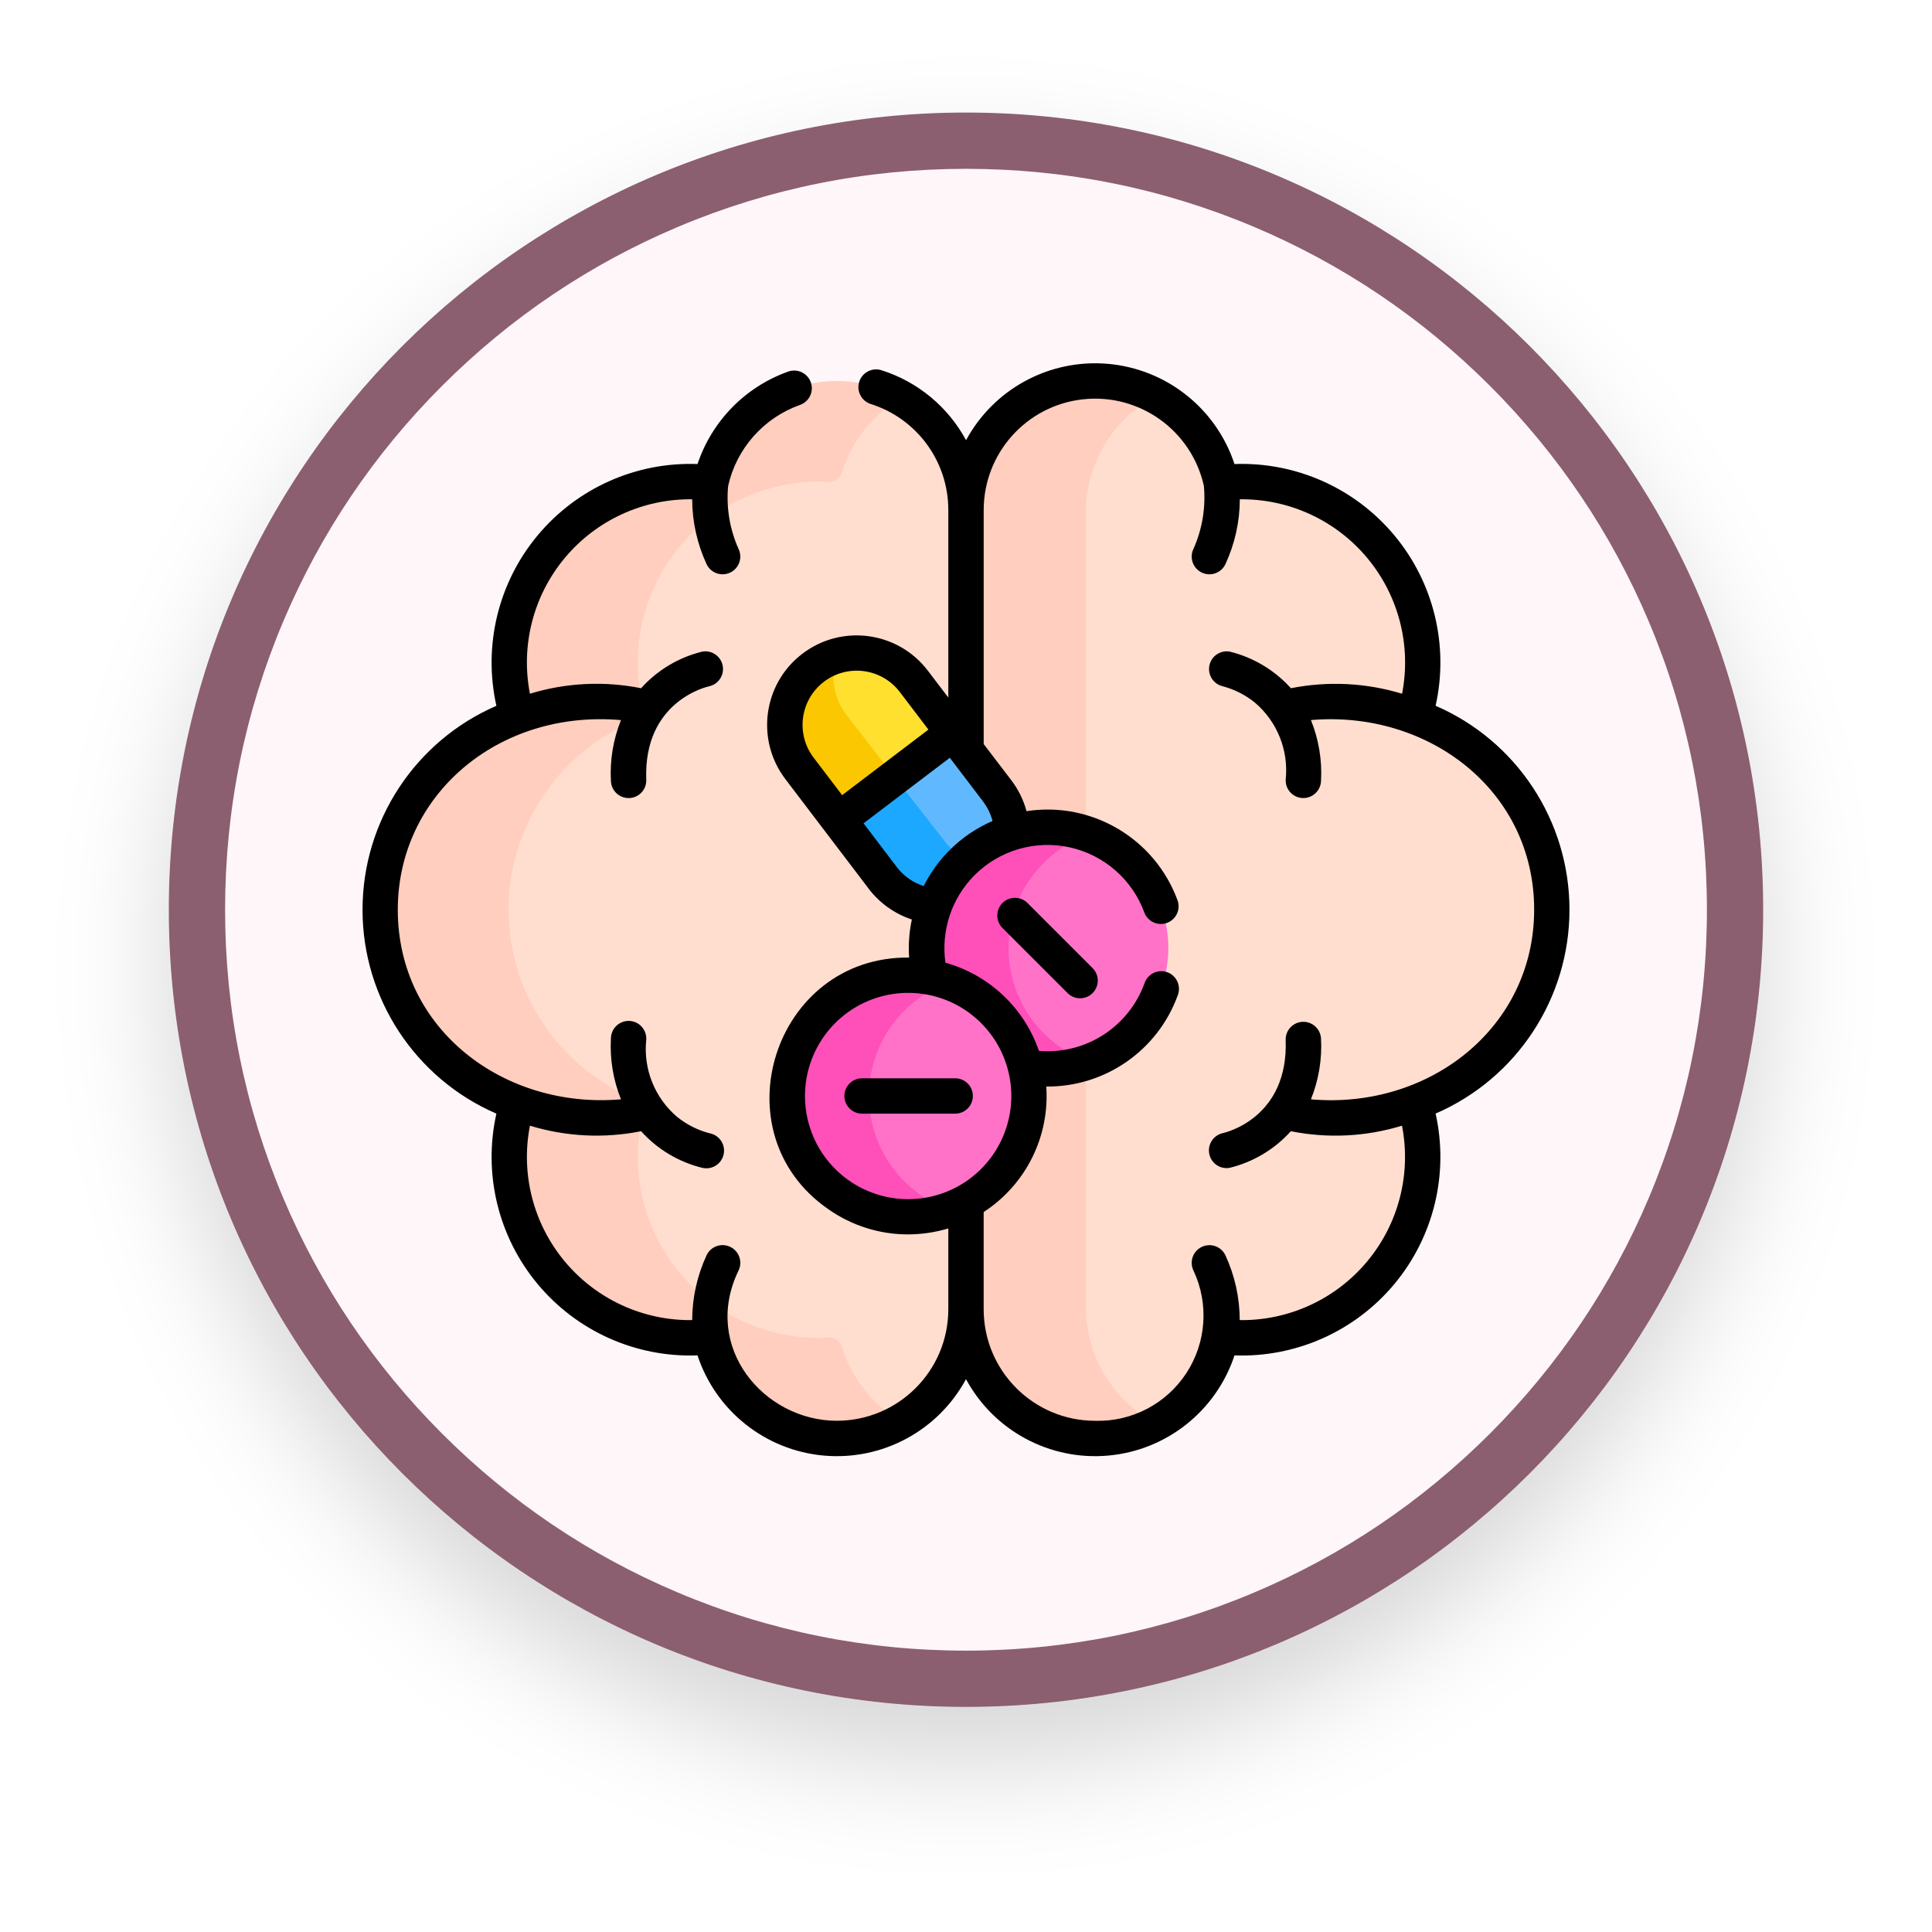
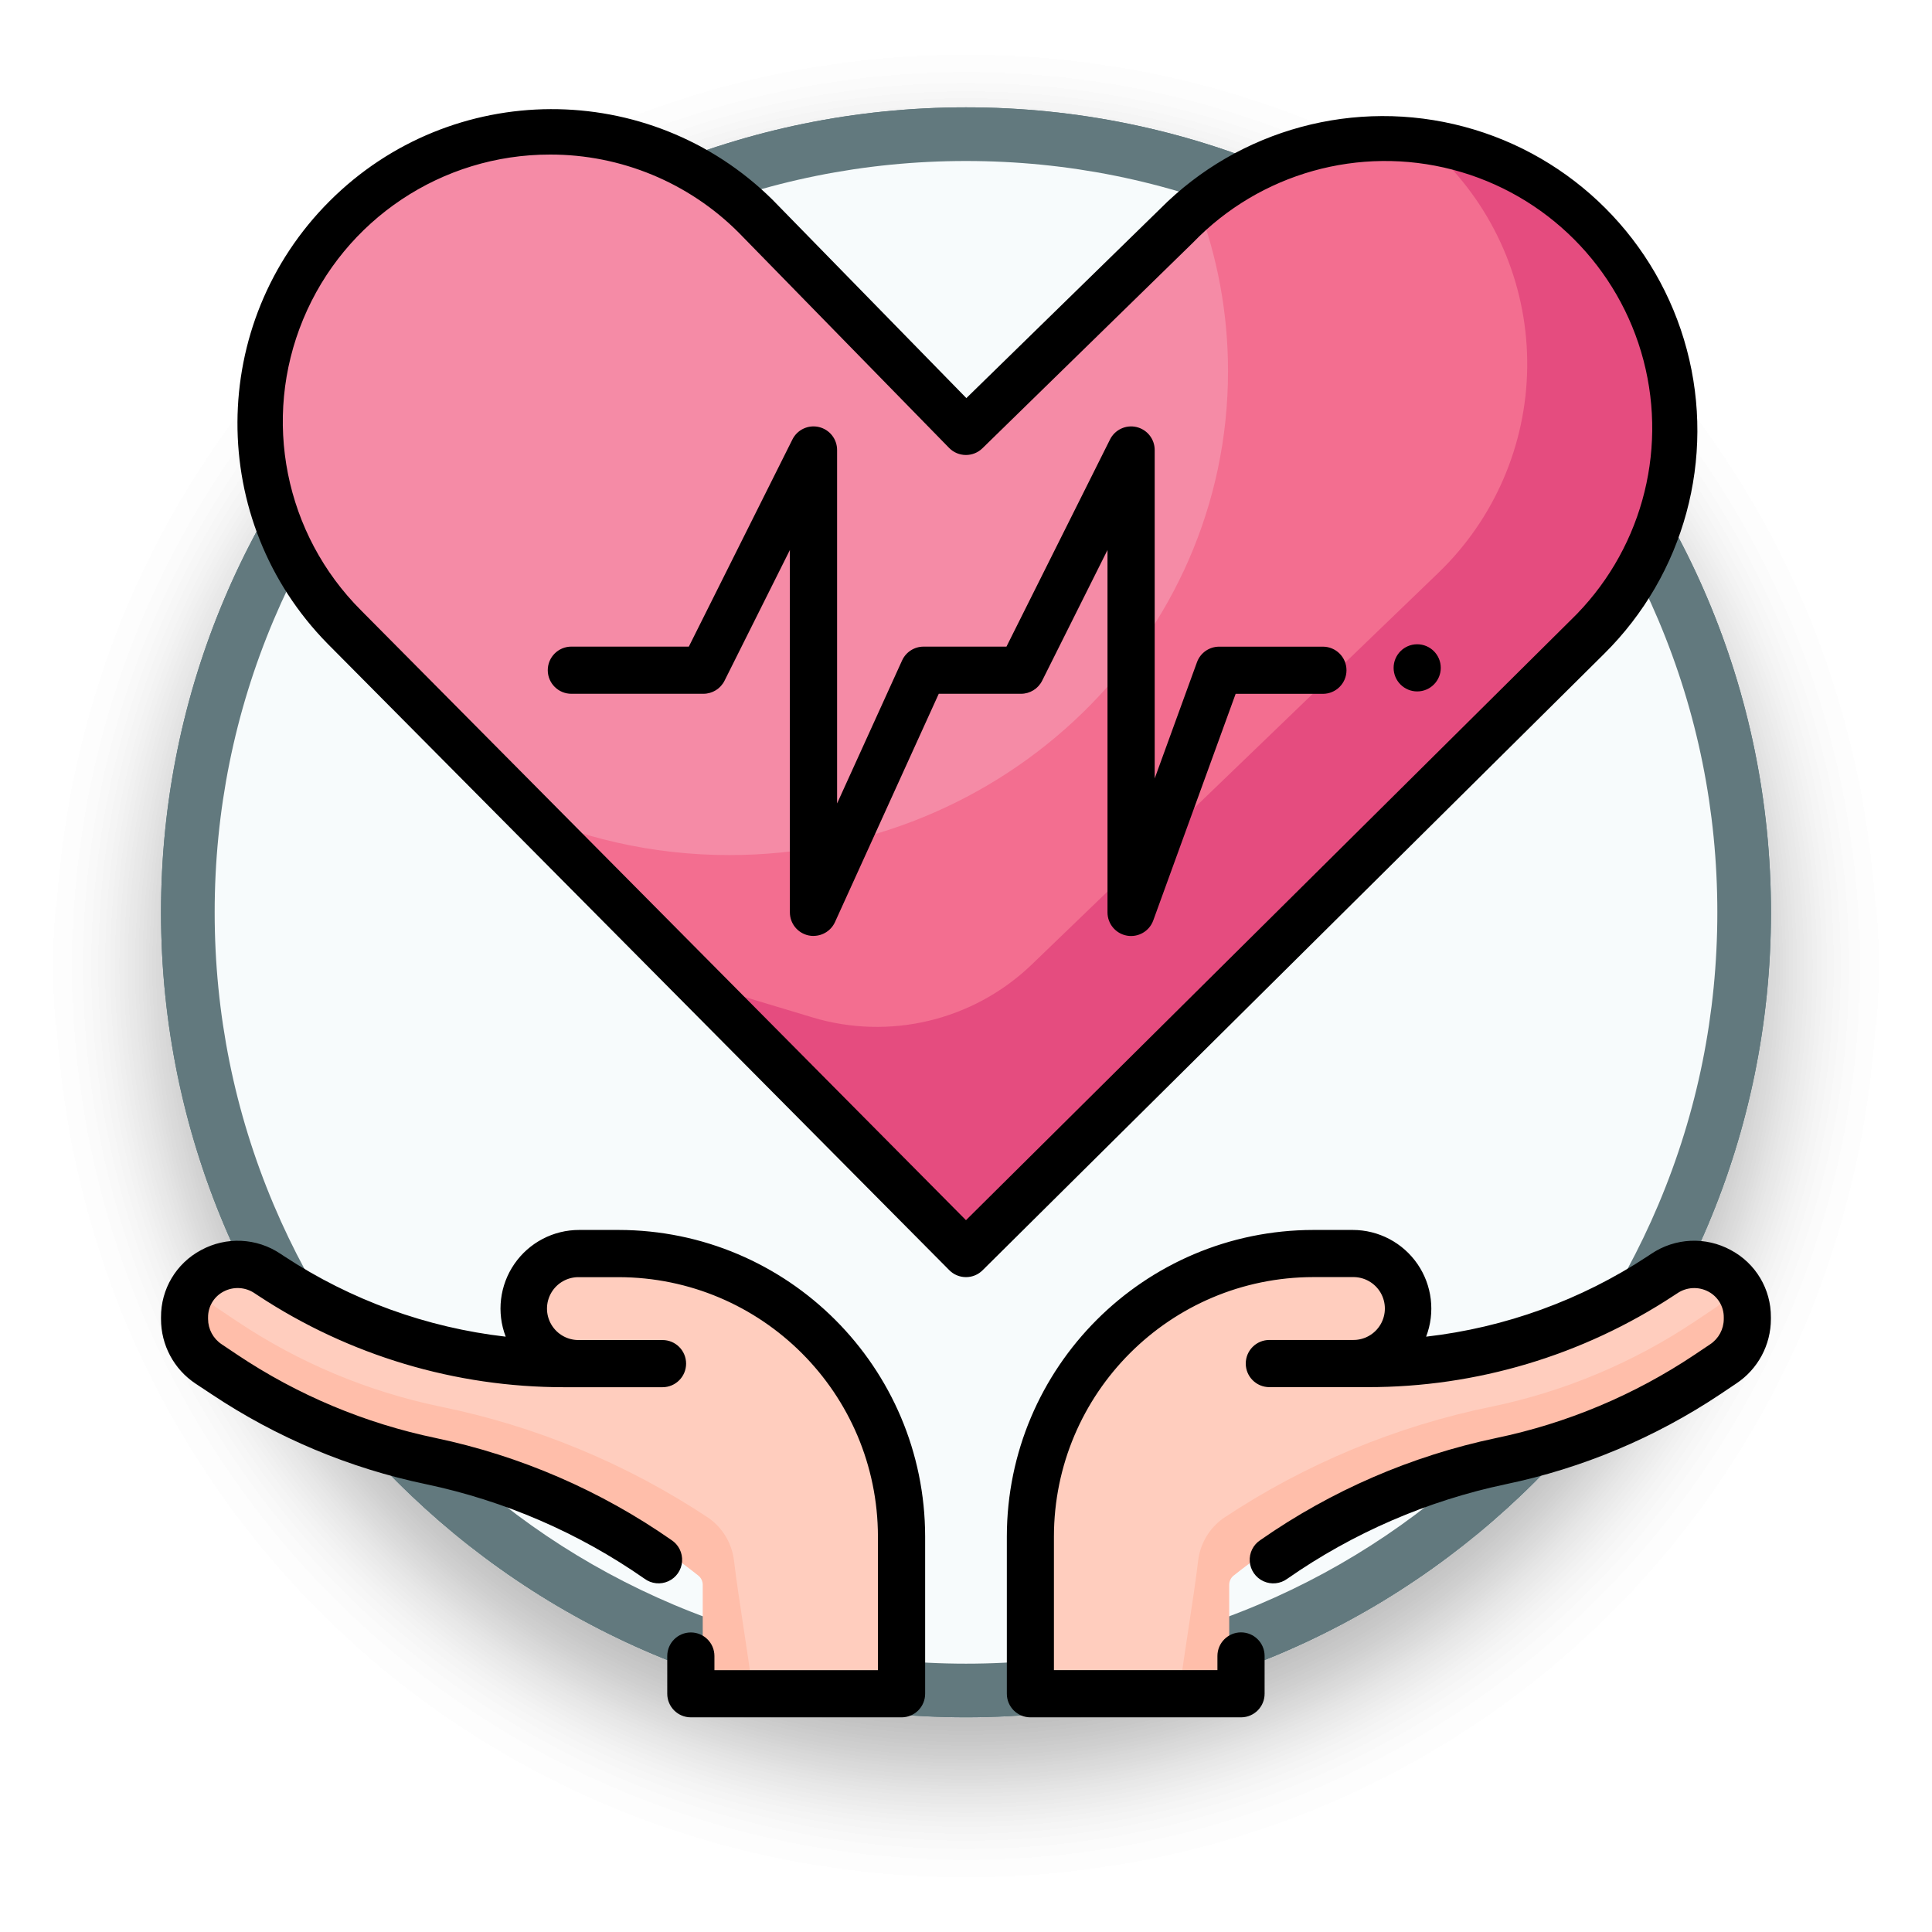
- <svg xmlns="http://www.w3.org/2000/svg" width="103" height="103" viewBox="0 0 103 103">
+ <svg xmlns="http://www.w3.org/2000/svg" width="108" height="108" viewBox="0 0 108 108">
  <defs>
-     <filter id="Path_978624" x="0" y="0" width="103" height="103" filterUnits="userSpaceOnUse">
+     <filter id="Path_978624" x="0" y="0" width="108" height="108" filterUnits="userSpaceOnUse">
      <feOffset dy="3" input="SourceAlpha" />
      <feGaussianBlur stdDeviation="3" result="blur" />
      <feFlood flood-opacity="0.161" />
      <feComposite operator="in" in2="blur" />
      <feComposite in="SourceGraphic" />
    </filter>
+     <filter id="Path_1076716" x="0" y="0" width="108" height="108" filterUnits="userSpaceOnUse">
+       <feOffset dy="3" input="SourceAlpha" />
+       <feGaussianBlur stdDeviation="3" result="blur-2" />
+       <feFlood flood-opacity="0.161" />
+       <feComposite operator="in" in2="blur-2" />
+       <feComposite in="SourceGraphic" />
+     </filter>
  </defs>
-   <g id="Group_1210720" data-name="Group 1210720" transform="translate(-195 -703)">
-     <g id="Group_1210168" data-name="Group 1210168">
-       <g id="Group_1208708" data-name="Group 1208708" transform="translate(29.5 -355)">
-         <g id="Group_1178144" data-name="Group 1178144" transform="translate(-19.5 -2004)">
-           <g id="Group_1177896" data-name="Group 1177896" transform="translate(14 196)">
-             <g id="Group_1176881" data-name="Group 1176881">
-               <g id="Group_1175148" data-name="Group 1175148" transform="translate(0 1580)">
-                 <g id="Group_1173798" data-name="Group 1173798" transform="translate(-3 -3520)">
-                   <g id="Group_1171925" data-name="Group 1171925" transform="translate(-22 -2246)">
-                     <g id="Group_1164524" data-name="Group 1164524" transform="translate(205 7058)">
-                       <g id="Group_1144123" data-name="Group 1144123">
-                         <g transform="matrix(1, 0, 0, 1, -9, -6)" filter="url(#Path_978624)">
-                           <g id="Path_978624-2" data-name="Path 978624" transform="translate(9 6)" fill="#fff6f9">
-                             <path d="M 42.5 83.5 C 36.964 83.5 31.595 82.416 26.541 80.279 C 21.659 78.214 17.274 75.257 13.509 71.491 C 9.743 67.726 6.786 63.341 4.721 58.459 C 2.584 53.405 1.5 48.036 1.5 42.5 C 1.5 36.964 2.584 31.595 4.721 26.541 C 6.786 21.659 9.743 17.274 13.509 13.509 C 17.274 9.743 21.659 6.786 26.541 4.721 C 31.595 2.584 36.964 1.5 42.5 1.5 C 48.036 1.5 53.405 2.584 58.459 4.721 C 63.341 6.786 67.726 9.743 71.491 13.509 C 75.257 17.274 78.214 21.659 80.279 26.541 C 82.416 31.595 83.5 36.964 83.5 42.5 C 83.5 48.036 82.416 53.405 80.279 58.459 C 78.214 63.341 75.257 67.726 71.491 71.491 C 67.726 75.257 63.341 78.214 58.459 80.279 C 53.405 82.416 48.036 83.5 42.5 83.5 Z" stroke="none" />
-                             <path d="M 42.5 3 C 37.166 3 31.994 4.044 27.126 6.103 C 22.422 8.092 18.198 10.941 14.569 14.569 C 10.941 18.198 8.092 22.422 6.103 27.126 C 4.044 31.994 3 37.166 3 42.5 C 3 47.834 4.044 53.006 6.103 57.874 C 8.092 62.578 10.941 66.802 14.569 70.431 C 18.198 74.059 22.422 76.908 27.126 78.897 C 31.994 80.956 37.166 82 42.5 82 C 47.834 82 53.006 80.956 57.874 78.897 C 62.578 76.908 66.802 74.059 70.431 70.431 C 74.059 66.802 76.908 62.578 78.897 57.874 C 80.956 53.006 82 47.834 82 42.5 C 82 37.166 80.956 31.994 78.897 27.126 C 76.908 22.422 74.059 18.198 70.431 14.569 C 66.802 10.941 62.578 8.092 57.874 6.103 C 53.006 4.044 47.834 3 42.5 3 M 42.5 0 C 65.972 0 85 19.028 85 42.5 C 85 65.972 65.972 85 42.5 85 C 19.028 85 0 65.972 0 42.5 C 0 19.028 19.028 0 42.5 0 Z" stroke="none" fill="#8b5e6f" />
+   <g id="Group_1223674" data-name="Group 1223674" transform="translate(-192 -3165)">
+     <g id="Group_1223578" data-name="Group 1223578">
+       <g id="Group_1222527" data-name="Group 1222527" transform="translate(201 3171)">
+         <g id="Group_1210700" data-name="Group 1210700" transform="translate(0)">
+           <g id="Group_1208503" data-name="Group 1208503">
+             <g id="Group_1200660" data-name="Group 1200660">
+               <g id="Group_1181203" data-name="Group 1181203">
+                 <g id="Group_1172348" data-name="Group 1172348">
+                   <g id="Group_1171897" data-name="Group 1171897">
+                     <g id="Group_1171052" data-name="Group 1171052">
+                       <g id="Group_1164581" data-name="Group 1164581">
+                         <g id="Group_1144123" data-name="Group 1144123">
+                           <g transform="matrix(1, 0, 0, 1, -9, -6)" filter="url(#Path_978624)">
+                             <g id="Path_978624-2" data-name="Path 978624" transform="translate(9 6)" fill="#f7fbfc">
+                               <path d="M 45 88.5 C 39.127 88.5 33.43 87.35 28.068 85.082 C 22.889 82.891 18.236 79.755 14.241 75.759 C 10.245 71.764 7.109 67.111 4.918 61.932 C 2.65 56.57 1.5 50.873 1.5 45 C 1.5 39.127 2.65 33.43 4.918 28.068 C 7.109 22.889 10.245 18.236 14.241 14.241 C 18.236 10.245 22.889 7.109 28.068 4.918 C 33.43 2.65 39.127 1.5 45 1.5 C 50.873 1.5 56.57 2.65 61.932 4.918 C 67.111 7.109 71.764 10.245 75.759 14.241 C 79.755 18.236 82.891 22.889 85.082 28.068 C 87.35 33.43 88.5 39.127 88.5 45 C 88.5 50.873 87.35 56.57 85.082 61.932 C 82.891 67.111 79.755 71.764 75.759 75.759 C 71.764 79.755 67.111 82.891 61.932 85.082 C 56.57 87.35 50.873 88.5 45 88.5 Z" stroke="none" />
+                               <path d="M 45 3 C 39.329 3 33.829 4.11 28.653 6.299 C 23.652 8.415 19.16 11.443 15.302 15.302 C 11.443 19.16 8.415 23.652 6.299 28.653 C 4.11 33.829 3 39.329 3 45 C 3 50.671 4.11 56.171 6.299 61.347 C 8.415 66.348 11.443 70.84 15.302 74.698 C 19.16 78.557 23.652 81.585 28.653 83.701 C 33.829 85.89 39.329 87 45 87 C 50.671 87 56.171 85.89 61.347 83.701 C 66.348 81.585 70.84 78.557 74.698 74.698 C 78.557 70.84 81.585 66.348 83.701 61.347 C 85.89 56.171 87 50.671 87 45 C 87 39.329 85.89 33.829 83.701 28.653 C 81.585 23.652 78.557 19.16 74.698 15.302 C 70.84 11.443 66.348 8.415 61.347 6.299 C 56.171 4.11 50.671 3 45 3 M 45 0 C 69.853 0 90 20.147 90 45 C 90 69.853 69.853 90 45 90 C 20.147 90 0 69.853 0 45 C 0 20.147 20.147 0 45 0 Z" stroke="none" fill="#62797e" />
+                             </g>
+                           </g>
+                           <g transform="matrix(1, 0, 0, 1, -9, -6)" filter="url(#Path_1076716)">
+                             <g id="Path_1076716-2" data-name="Path 1076716" transform="translate(9 6)" fill="#f7fbfc">
+                               <path d="M 45 88.5 C 39.127 88.5 33.43 87.35 28.068 85.082 C 22.889 82.891 18.236 79.755 14.241 75.759 C 10.245 71.764 7.109 67.111 4.918 61.932 C 2.65 56.57 1.5 50.873 1.5 45 C 1.5 39.127 2.65 33.43 4.918 28.068 C 7.109 22.889 10.245 18.236 14.241 14.241 C 18.236 10.245 22.889 7.109 28.068 4.918 C 33.43 2.65 39.127 1.5 45 1.5 C 50.873 1.5 56.57 2.65 61.932 4.918 C 67.111 7.109 71.764 10.245 75.759 14.241 C 79.755 18.236 82.891 22.889 85.082 28.068 C 87.35 33.43 88.5 39.127 88.5 45 C 88.5 50.873 87.35 56.57 85.082 61.932 C 82.891 67.111 79.755 71.764 75.759 75.759 C 71.764 79.755 67.111 82.891 61.932 85.082 C 56.57 87.35 50.873 88.5 45 88.5 Z" stroke="none" />
+                               <path d="M 45 3 C 39.329 3 33.829 4.11 28.653 6.299 C 23.652 8.415 19.16 11.443 15.302 15.302 C 11.443 19.16 8.415 23.652 6.299 28.653 C 4.11 33.829 3 39.329 3 45 C 3 50.671 4.11 56.171 6.299 61.347 C 8.415 66.348 11.443 70.84 15.302 74.698 C 19.16 78.557 23.652 81.585 28.653 83.701 C 33.829 85.89 39.329 87 45 87 C 50.671 87 56.171 85.89 61.347 83.701 C 66.348 81.585 70.84 78.557 74.698 74.698 C 78.557 70.84 81.585 66.348 83.701 61.347 C 85.89 56.171 87 50.671 87 45 C 87 39.329 85.89 33.829 83.701 28.653 C 81.585 23.652 78.557 19.16 74.698 15.302 C 70.84 11.443 66.348 8.415 61.347 6.299 C 56.171 4.11 50.671 3 45 3 M 45 0 C 69.853 0 90 20.147 90 45 C 90 69.853 69.853 90 45 90 C 20.147 90 0 69.853 0 45 C 0 20.147 20.147 0 45 0 Z" stroke="none" fill="#62797e" />
+                             </g>
                          </g>
                        </g>
                      </g>
                    </g>
                  </g>
                </g>
              </g>
            </g>
          </g>
        </g>
      </g>
-       <g id="medicamento" transform="translate(214.327 698.168)">
-         <g id="Group_1210166" data-name="Group 1210166" transform="translate(0.943 25.143)">
-           <path id="Path_1079839" data-name="Path 1079839" d="M318.814,55.371a.691.691,0,0,1-.407-.8,9.645,9.645,0,0,0-9.886-11.926.7.7,0,0,1-.714-.488,6.9,6.9,0,0,0-3.367-4.09h-1.83l-2.765,4.111V87.587l1.089,3.351,3.506,1.9a6.9,6.9,0,0,0,3.367-4.09.7.7,0,0,1,.714-.488,9.646,9.646,0,0,0,9.886-11.926.691.691,0,0,1,.407-.8,10.9,10.9,0,0,0,0-20.166Z" transform="translate(-263.105 -37.264)" fill="#ffdecf" />
-           <path id="Path_1079840" data-name="Path 1079840" d="M255.84,81.088V38.7a7.064,7.064,0,0,1,3.719-6.193,6.846,6.846,0,0,0-3.186-.8,6.991,6.991,0,0,0-6.919,6.993l-.941,1.522V78.842l.941,2.246a6.99,6.99,0,0,0,6.919,6.993,6.845,6.845,0,0,0,3.186-.8A7.064,7.064,0,0,1,255.84,81.088Z" transform="translate(-218.223 -31.702)" fill="#ffcebe" />
-           <path id="Path_1079841" data-name="Path 1079841" d="M73.9,39.107H71.566l-2.514,3.057H66.539l-6.513,4.524-2.452,8.043s-3.435,4.116-3.77,4.739a78.591,78.591,0,0,0-2.095,8.918A19.658,19.658,0,0,0,53.8,73.261c.587.909,3.686,4.2,3.686,4.2s1.759,5.086,1.759,5.5,2.984,4.193,2.984,4.193l5.227,2.484,2.849,1.366L71.733,93.1l1.757.742a7.064,7.064,0,0,0,3.893-6.285V45.169A7.064,7.064,0,0,0,73.9,39.107Z" transform="translate(-46.153 -38.176)" fill="#ffdecf" />
-           <path id="Path_1079842" data-name="Path 1079842" d="M32.117,83.189A.7.7,0,0,0,31.4,82.7a9.646,9.646,0,0,1-9.886-11.926.691.691,0,0,0-.407-.8,10.9,10.9,0,0,1,0-20.166.691.691,0,0,0,.407-.8A9.645,9.645,0,0,1,31.4,37.078a.7.7,0,0,0,.714-.488,6.9,6.9,0,0,1,3.131-3.959,6.7,6.7,0,0,0-3.433-.931,6.884,6.884,0,0,0-6.553,4.89.7.7,0,0,1-.714.488A9.645,9.645,0,0,0,14.663,49a.691.691,0,0,1-.407.8,10.9,10.9,0,0,0,0,20.166.691.691,0,0,1,.407.8A9.646,9.646,0,0,0,24.549,82.7a.7.7,0,0,1,.714.488,6.884,6.884,0,0,0,6.553,4.89,6.7,6.7,0,0,0,3.433-.931A6.9,6.9,0,0,1,32.117,83.189Z" transform="translate(-7.504 -31.7)" fill="#ffcebe" />
-           <path id="Path_1079843" data-name="Path 1079843" d="M225.13,187.385l2.035.783,1.468-1.4.1-.643a3.811,3.811,0,0,0-.779-2.221l-2.35-3.09-.5-.032-3.082,2.363Z" transform="translate(-195.057 -162.05)" fill="#60b9fe" />
-           <path id="Path_1079844" data-name="Path 1079844" d="M207.794,201.659s-1.488-1.9-2.966-3.8l-2.721,2.086-.075.436,2.35,3.09a3.819,3.819,0,0,0,2.743,1.5l.749-.144,1.909-1.815A4.99,4.99,0,0,1,207.794,201.659Z" transform="translate(-177.584 -176.974)" fill="#1ca8ff" />
-           <path id="Path_1079845" data-name="Path 1079845" d="M196.793,147.77V149.4l3.356,4.564,3.4-2.584-2.093-2.752a3.83,3.83,0,0,0-4.109-1.361Z" transform="translate(-173.004 -132.615)" fill="#ffe02f" />
-           <path id="Path_1079846" data-name="Path 1079846" d="M185.027,154.785c-.977-1.255-1.978-2.545-2.569-3.316a3.375,3.375,0,0,1-.526-3.16,3.829,3.829,0,0,0-1.987,6l2.093,2.752Z" transform="translate(-157.59 -133.654)" fill="#fbc700" />
-           <path id="Path_1079847" data-name="Path 1079847" d="M273.077,225.531a6.415,6.415,0,0,0-2.376-1.507h-1.944l-2.366,2.463s-1,2.681-1.038,3.058a11.148,11.148,0,0,0,.471,2.514,27.865,27.865,0,0,0,1.7,2.3l1.23,1.466,1.473.466a6.438,6.438,0,0,0,2.846-10.763Z" transform="translate(-232.945 -199.853)" fill="#ff72c7" />
-           <path id="Path_1079848" data-name="Path 1079848" d="M245.584,232.008a6.442,6.442,0,0,1,2.375-10.616,6.442,6.442,0,0,0-8.43,7.618l.423.626,2.828,1.727,1.1,2.064.719.358a6.469,6.469,0,0,0,3.365-.27,6.417,6.417,0,0,1-2.375-1.507Z" transform="translate(-210.202 -197.221)" fill="#ff4fb9" />
-           <path id="Path_1079849" data-name="Path 1079849" d="M214.968,288.288a6.415,6.415,0,0,0-2.375-1.507h-1.26a28.425,28.425,0,0,0-2.569,2.084,15.461,15.461,0,0,0-1.351,3.035,14.674,14.674,0,0,0,.377,3.616c.189.628,1.728,2.074,1.791,2.294a16.336,16.336,0,0,0,2.817,1.161,6.44,6.44,0,0,0,2.57-10.682Z" transform="translate(-182.272 -254.723)" fill="#ff72c7" />
-           <path id="Path_1079850" data-name="Path 1079850" d="M186.409,294.763a6.442,6.442,0,0,1,2.375-10.617,6.442,6.442,0,1,0,0,12.124A6.414,6.414,0,0,1,186.409,294.763Z" transform="translate(-158.464 -252.089)" fill="#ff4fb9" />
-         </g>
-         <g id="Group_1210167" data-name="Group 1210167" transform="translate(0 24.2)">
-           <path id="Path_1079851" data-name="Path 1079851" d="M210.07,327.511h-4.964a.943.943,0,0,0,0,1.885h4.964a.943.943,0,1,0,0-1.885Z" transform="translate(-178.504 -289.392)" />
-           <path id="Path_1079852" data-name="Path 1079852" d="M270.727,251.067a.943.943,0,0,0-1.333,1.333l3.51,3.51a.943.943,0,0,0,1.333-1.333Z" transform="translate(-235.296 -222.314)" />
-           <path id="Path_1079853" data-name="Path 1079853" d="M57.209,42.461A10.588,10.588,0,0,0,46.487,29.571,7.824,7.824,0,0,0,32.176,28.3a7.8,7.8,0,0,0-4.508-3.73.943.943,0,1,0-.573,1.8,5.921,5.921,0,0,1,4.135,5.661v9.99l-1.087-1.429a4.771,4.771,0,0,0-7.6,5.776l4.442,5.842,0,.005a4.806,4.806,0,0,0,2.3,1.638,7.353,7.353,0,0,0-.144,2.029C21.931,55.8,18.919,65.216,24.837,69.3a7.374,7.374,0,0,0,4.246,1.341,7.533,7.533,0,0,0,2.147-.318v4.312a5.948,5.948,0,0,1-5.941,5.942c-3.885,0-7.221-3.927-5.243-8.009a.943.943,0,1,0-1.7-.822,8.289,8.289,0,0,0-.771,3.465,8.7,8.7,0,0,1-8.65-10.366,12.132,12.132,0,0,0,5.926.295,6.465,6.465,0,0,0,3.265,1.953.943.943,0,1,0,.372-1.848,4.589,4.589,0,0,1-1.725-.877,4.739,4.739,0,0,1-1.636-4.106.943.943,0,1,0-1.884-.072,7.548,7.548,0,0,0,.537,3.25c-6.2.537-11.9-3.694-11.9-10.109,0-6.129,5.37-10.678,11.9-10.109a7.549,7.549,0,0,0-.537,3.25.942.942,0,0,0,.941.907h.037a.942.942,0,0,0,.906-.978c-.159-4.172,3.21-4.951,3.366-4.984a.943.943,0,0,0-.377-1.847,6.45,6.45,0,0,0-3.265,1.953,12.119,12.119,0,0,0-5.926.294,8.7,8.7,0,0,1,8.65-10.366,8.289,8.289,0,0,0,.771,3.465.943.943,0,0,0,1.7-.822,6.686,6.686,0,0,1-.554-3.358A5.978,5.978,0,0,1,23.3,26.427a.943.943,0,1,0-.632-1.776,7.887,7.887,0,0,0-4.808,4.92A10.588,10.588,0,0,0,7.137,42.461a11.848,11.848,0,0,0,0,21.742A10.588,10.588,0,0,0,17.859,77.092a7.824,7.824,0,0,0,14.314,1.266,7.824,7.824,0,0,0,14.314-1.266A10.59,10.59,0,0,0,57.209,64.2a11.848,11.848,0,0,0,0-21.742ZM24.048,45.223a2.886,2.886,0,0,1,4.6-3.494l1.522,2-4.6,3.494Zm4.442,5.842-1.779-2.34,4.6-3.494,1.779,2.34.005.008a2.939,2.939,0,0,1,.492,1.021A7.409,7.409,0,0,0,31.3,50.154h0a7.312,7.312,0,0,0-1.381,1.915A2.9,2.9,0,0,1,28.49,51.066ZM25.374,67.32a5.5,5.5,0,0,1,4.046-9.546h.016a5.5,5.5,0,1,1-4.062,9.545Zm25.188-3.88a7.548,7.548,0,0,0,.537-3.25.943.943,0,0,0-1.884.072c.159,4.172-3.211,4.951-3.366,4.984a.943.943,0,0,0,.377,1.847,6.45,6.45,0,0,0,3.265-1.953,12.1,12.1,0,0,0,5.926-.295,8.7,8.7,0,0,1-8.65,10.366A8.286,8.286,0,0,0,46,71.748a.943.943,0,1,0-1.7.822,5.617,5.617,0,0,1-5.243,8.009,5.948,5.948,0,0,1-5.942-5.942V69.448a7.364,7.364,0,0,0,3.337-6.69A7.383,7.383,0,0,0,43.46,57.9a.943.943,0,1,0-1.772-.643,5.494,5.494,0,0,1-5.627,3.6,7.364,7.364,0,0,0-4.984-4.7,5.511,5.511,0,0,1,1.554-4.669h0a5.5,5.5,0,0,1,9.057,2.01.943.943,0,0,0,1.772-.643A7.385,7.385,0,0,0,35.4,48.077a4.8,4.8,0,0,0-.81-1.647L33.116,44.5V32.027a5.94,5.94,0,0,1,11.738-1.293,6.714,6.714,0,0,1-.554,3.36.943.943,0,1,0,1.7.822,8.288,8.288,0,0,0,.771-3.465,8.7,8.7,0,0,1,8.65,10.366,12.194,12.194,0,0,0-5.926-.294,6.466,6.466,0,0,0-3.265-1.953.943.943,0,0,0-.372,1.848,4.59,4.59,0,0,1,1.725.878A4.739,4.739,0,0,1,49.216,46.4a.942.942,0,0,0,.906.978h.037a.943.943,0,0,0,.941-.907,7.548,7.548,0,0,0-.537-3.25c6.2-.536,11.9,3.7,11.9,10.109C62.461,59.627,56.859,63.99,50.562,63.441Z" transform="translate(0 -24.2)" />
+       <g id="_48_Healthcare" data-name="48 Healthcare" transform="translate(201.001 3171.02)">
+         <g id="_48_Healthcare-2" data-name="48 Healthcare" transform="translate(-0.001 -0.02)">
+           <g id="Healthcare_flat" data-name="Healthcare flat" transform="translate(1.977 1.941)">
+             <path id="Path_1176062" data-name="Path 1176062" d="M25.795,382.523,11.719,377.09a2.266,2.266,0,0,0-.469,1.406v.093a2.354,2.354,0,0,0,1.055,1.96l.895.6a32.194,32.194,0,0,0,11.3,4.746,35.842,35.842,0,0,1,14.807,6.984.659.659,0,0,1,.248.515v5.361a.659.659,0,0,0,.654.645h2.143c-.283-2.359,1.724-11.25,1.724-11.25Z" transform="translate(-11.249 -312.745)" fill="#ffbeaa" />
+             <path id="Path_1176063" data-name="Path 1176063" d="M52.209,391.658v-8A15.162,15.162,0,0,0,37.05,368.5H34.922a2.461,2.461,0,0,0-2.484,2.3,2.419,2.419,0,0,0,2.413,2.538H39.49a.671.671,0,0,1,.664.527.661.661,0,0,1-.645.8h-5.5a30.381,30.381,0,0,1-16.73-5.017l-.211-.139a2.329,2.329,0,0,0-2.419-.121,2.3,2.3,0,0,0-.733.622,1.682,1.682,0,0,0,.64.794l1.186.793a32.193,32.193,0,0,0,11.3,4.746A42.4,42.4,0,0,1,42.1,382.589a3.41,3.41,0,0,1,1.406,2.38c.265,2.225.77,5.048,1.046,7.347h7A.659.659,0,0,0,52.209,391.658Z" transform="translate(-13.451 -305.664)" fill="#ffcdbe" />
+             <path id="Path_1176064" data-name="Path 1176064" d="M332.281,382.523l14.076-5.433a2.266,2.266,0,0,1,.469,1.406v.093a2.354,2.354,0,0,1-1.055,1.96l-.895.6a32.194,32.194,0,0,1-11.3,4.746,35.842,35.842,0,0,0-14.807,6.984.659.659,0,0,0-.248.515v5.361a.659.659,0,0,1-.654.645h-2.143c.283-2.359-1.724-11.25-1.724-11.25Z" transform="translate(-260.784 -312.745)" fill="#ffbeaa" />
+             <path id="Path_1176065" data-name="Path 1176065" d="M280.25,391.658v-8A15.162,15.162,0,0,1,295.409,368.5h2.129a2.461,2.461,0,0,1,2.484,2.3,2.419,2.419,0,0,1-2.413,2.538h-4.639a.672.672,0,0,0-.664.527.661.661,0,0,0,.645.8h5.5a30.381,30.381,0,0,0,16.739-5.017l.211-.139a2.329,2.329,0,0,1,2.419-.121,2.3,2.3,0,0,1,.733.622,1.682,1.682,0,0,1-.64.794l-1.186.793a32.193,32.193,0,0,1-11.3,4.746,42.465,42.465,0,0,0-15.055,6.252,3.41,3.41,0,0,0-1.406,2.38c-.265,2.225-.77,5.048-1.046,7.347h-7A.659.659,0,0,1,280.25,391.658Z" transform="translate(-232.967 -305.664)" fill="#ffcdbe" />
+             <path id="Path_1176066" data-name="Path 1176066" d="M217.735,21.05a17.05,17.05,0,0,0-7.9-4.35L167.63,62.542l14.626,14.315a1.308,1.308,0,0,0,1.807,0l33.671-32.43a16.21,16.21,0,0,0,0-23.376Z" transform="translate(-140.142 -15.702)" fill="#e54c7f" />
+             <path id="Path_1176067" data-name="Path 1176067" d="M163.031,14.4a17.613,17.613,0,0,0-4.141-.49,17.263,17.263,0,0,0-9.62,2.886L136.531,37.873l-25.691,12.6,9.982,9.768,6.936,2.088a12.489,12.489,0,0,0,12.236-2.913L162.75,37.495a16.206,16.206,0,0,0,.281-23.1Z" transform="translate(-93.334 -13.402)" fill="#f36e90" />
+             <path id="Path_1176068" data-name="Path 1176068" d="M85.168,23.836a26.306,26.306,0,0,0-1.735-9.418,17.051,17.051,0,0,0-2.408,1.944L70.54,26.313,60.023,15.858a17.415,17.415,0,0,0-24.081,0,16.21,16.21,0,0,0,0,23.378L45,48.1a28.432,28.432,0,0,0,12.3,2.783C72.7,50.879,85.168,38.77,85.168,23.836Z" transform="translate(-27.498 -11.025)" fill="#f58ba6" />
+           </g>
+           <g id="Healthcare_line" data-name="Healthcare line" transform="translate(0)">
+             <g id="Healthcare">
+               <path id="Path_1176069" data-name="Path 1176069" d="M64.566,65.372a1.31,1.31,0,0,1-.935-.39L28.884,29.969A17.569,17.569,0,0,1,53.735,5.129L64.587,16.234,75.408,5.665a17.57,17.57,0,1,1,24.84,24.855L65.494,64.989A1.306,1.306,0,0,1,64.566,65.372ZM41.318,2.62A14.925,14.925,0,0,0,30.757,28.108L64.566,62.189l33.8-33.538A14.929,14.929,0,1,0,77.258,7.54l-11.774,11.5a1.318,1.318,0,0,1-1.863-.023L51.861,6.983A14.865,14.865,0,0,0,41.318,2.62Z" transform="translate(-19.567 0.02)" />
+               <g id="Cardiogram" transform="translate(21.62 17.845)">
+                 <path id="Path_1176070" data-name="Path 1176070" d="M137.853,129.975a1.273,1.273,0,0,1-.279-.03,1.318,1.318,0,0,1-1.039-1.288V108.4l-3.654,7.309a1.32,1.32,0,0,1-1.179.729h-7.383a1.318,1.318,0,1,1,0-2.637h6.567l5.788-11.575a1.318,1.318,0,0,1,2.5.589v19.754l3.633-7.994a1.32,1.32,0,0,1,1.2-.773h4.635l5.786-11.575a1.318,1.318,0,0,1,2.5.589v18.356l2.364-6.5a1.318,1.318,0,0,1,1.239-.868h5.8a1.318,1.318,0,1,1,0,2.637h-4.878l-4.605,12.666a1.318,1.318,0,0,1-2.558-.448V108.4l-3.654,7.309a1.32,1.32,0,0,1-1.179.729h-4.6l-5.8,12.761a1.32,1.32,0,0,1-1.2.773Z" transform="translate(-123 -101.5)" />
+               </g>
+               <path id="Path_1176071" data-name="Path 1176071" d="M41.394,384.245H29.617a1.318,1.318,0,0,1-1.318-1.318v-2.109a1.318,1.318,0,0,1,2.637,0v.791h9.14v-7.47a14.517,14.517,0,0,0-14.5-14.5h-2.2a1.758,1.758,0,1,0,0,3.515h4.658a1.318,1.318,0,0,1,0,2.637h-5.5a31.044,31.044,0,0,1-17.091-5.113l-.211-.139a1.686,1.686,0,0,0-1.744-.091,1.614,1.614,0,0,0-.858,1.44v.093a1.7,1.7,0,0,0,.756,1.406l.895.6a31.51,31.51,0,0,0,11.074,4.644,35.964,35.964,0,0,1,13.174,5.7,1.318,1.318,0,1,1-1.5,2.166,33.347,33.347,0,0,0-12.213-5.284,34.174,34.174,0,0,1-11.991-5.031l-.895-.592A4.322,4.322,0,0,1,0,361.978v-.093a4.219,4.219,0,0,1,2.241-3.76,4.28,4.28,0,0,1,4.438.209l.211.139a28.4,28.4,0,0,0,12.378,4.493A4.394,4.394,0,0,1,23.377,357h2.2a17.157,17.157,0,0,1,17.138,17.138v8.789A1.318,1.318,0,0,1,41.394,384.245Z" transform="translate(0.001 -294.245)" />
+               <path id="Path_1176072" data-name="Path 1176072" d="M282.1,384.245H270.318A1.318,1.318,0,0,1,269,382.927v-8.789A17.157,17.157,0,0,1,286.138,357h2.2a4.394,4.394,0,0,1,4.1,5.966,28.4,28.4,0,0,0,12.378-4.493l.209-.139a4.284,4.284,0,0,1,4.445-.209,4.219,4.219,0,0,1,2.241,3.76v.093a4.322,4.322,0,0,1-1.934,3.605l-.895.6a34.174,34.174,0,0,1-11.991,5.031,33.346,33.346,0,0,0-12.213,5.284,1.318,1.318,0,1,1-1.5-2.166,35.964,35.964,0,0,1,13.174-5.7,31.511,31.511,0,0,0,11.074-4.644l.895-.6a1.7,1.7,0,0,0,.756-1.406v-.093a1.614,1.614,0,0,0-.856-1.44,1.682,1.682,0,0,0-1.744.093l-.211.137a31.04,31.04,0,0,1-17.092,5.108h-5.5a1.318,1.318,0,1,1,0-2.637h4.658a1.758,1.758,0,1,0,0-3.515h-2.2a14.517,14.517,0,0,0-14.5,14.5v7.47h9.14v-.791a1.318,1.318,0,0,1,2.637,0v2.109A1.318,1.318,0,0,1,282.1,384.245Z" transform="translate(-221.717 -294.245)" />
+               <circle id="Ellipse_14559" data-name="Ellipse 14559" cx="1.318" cy="1.318" r="1.318" transform="translate(68.904 30.015)" />
+             </g>
+           </g>
        </g>
      </g>
    </g>
  </g>
</svg>
